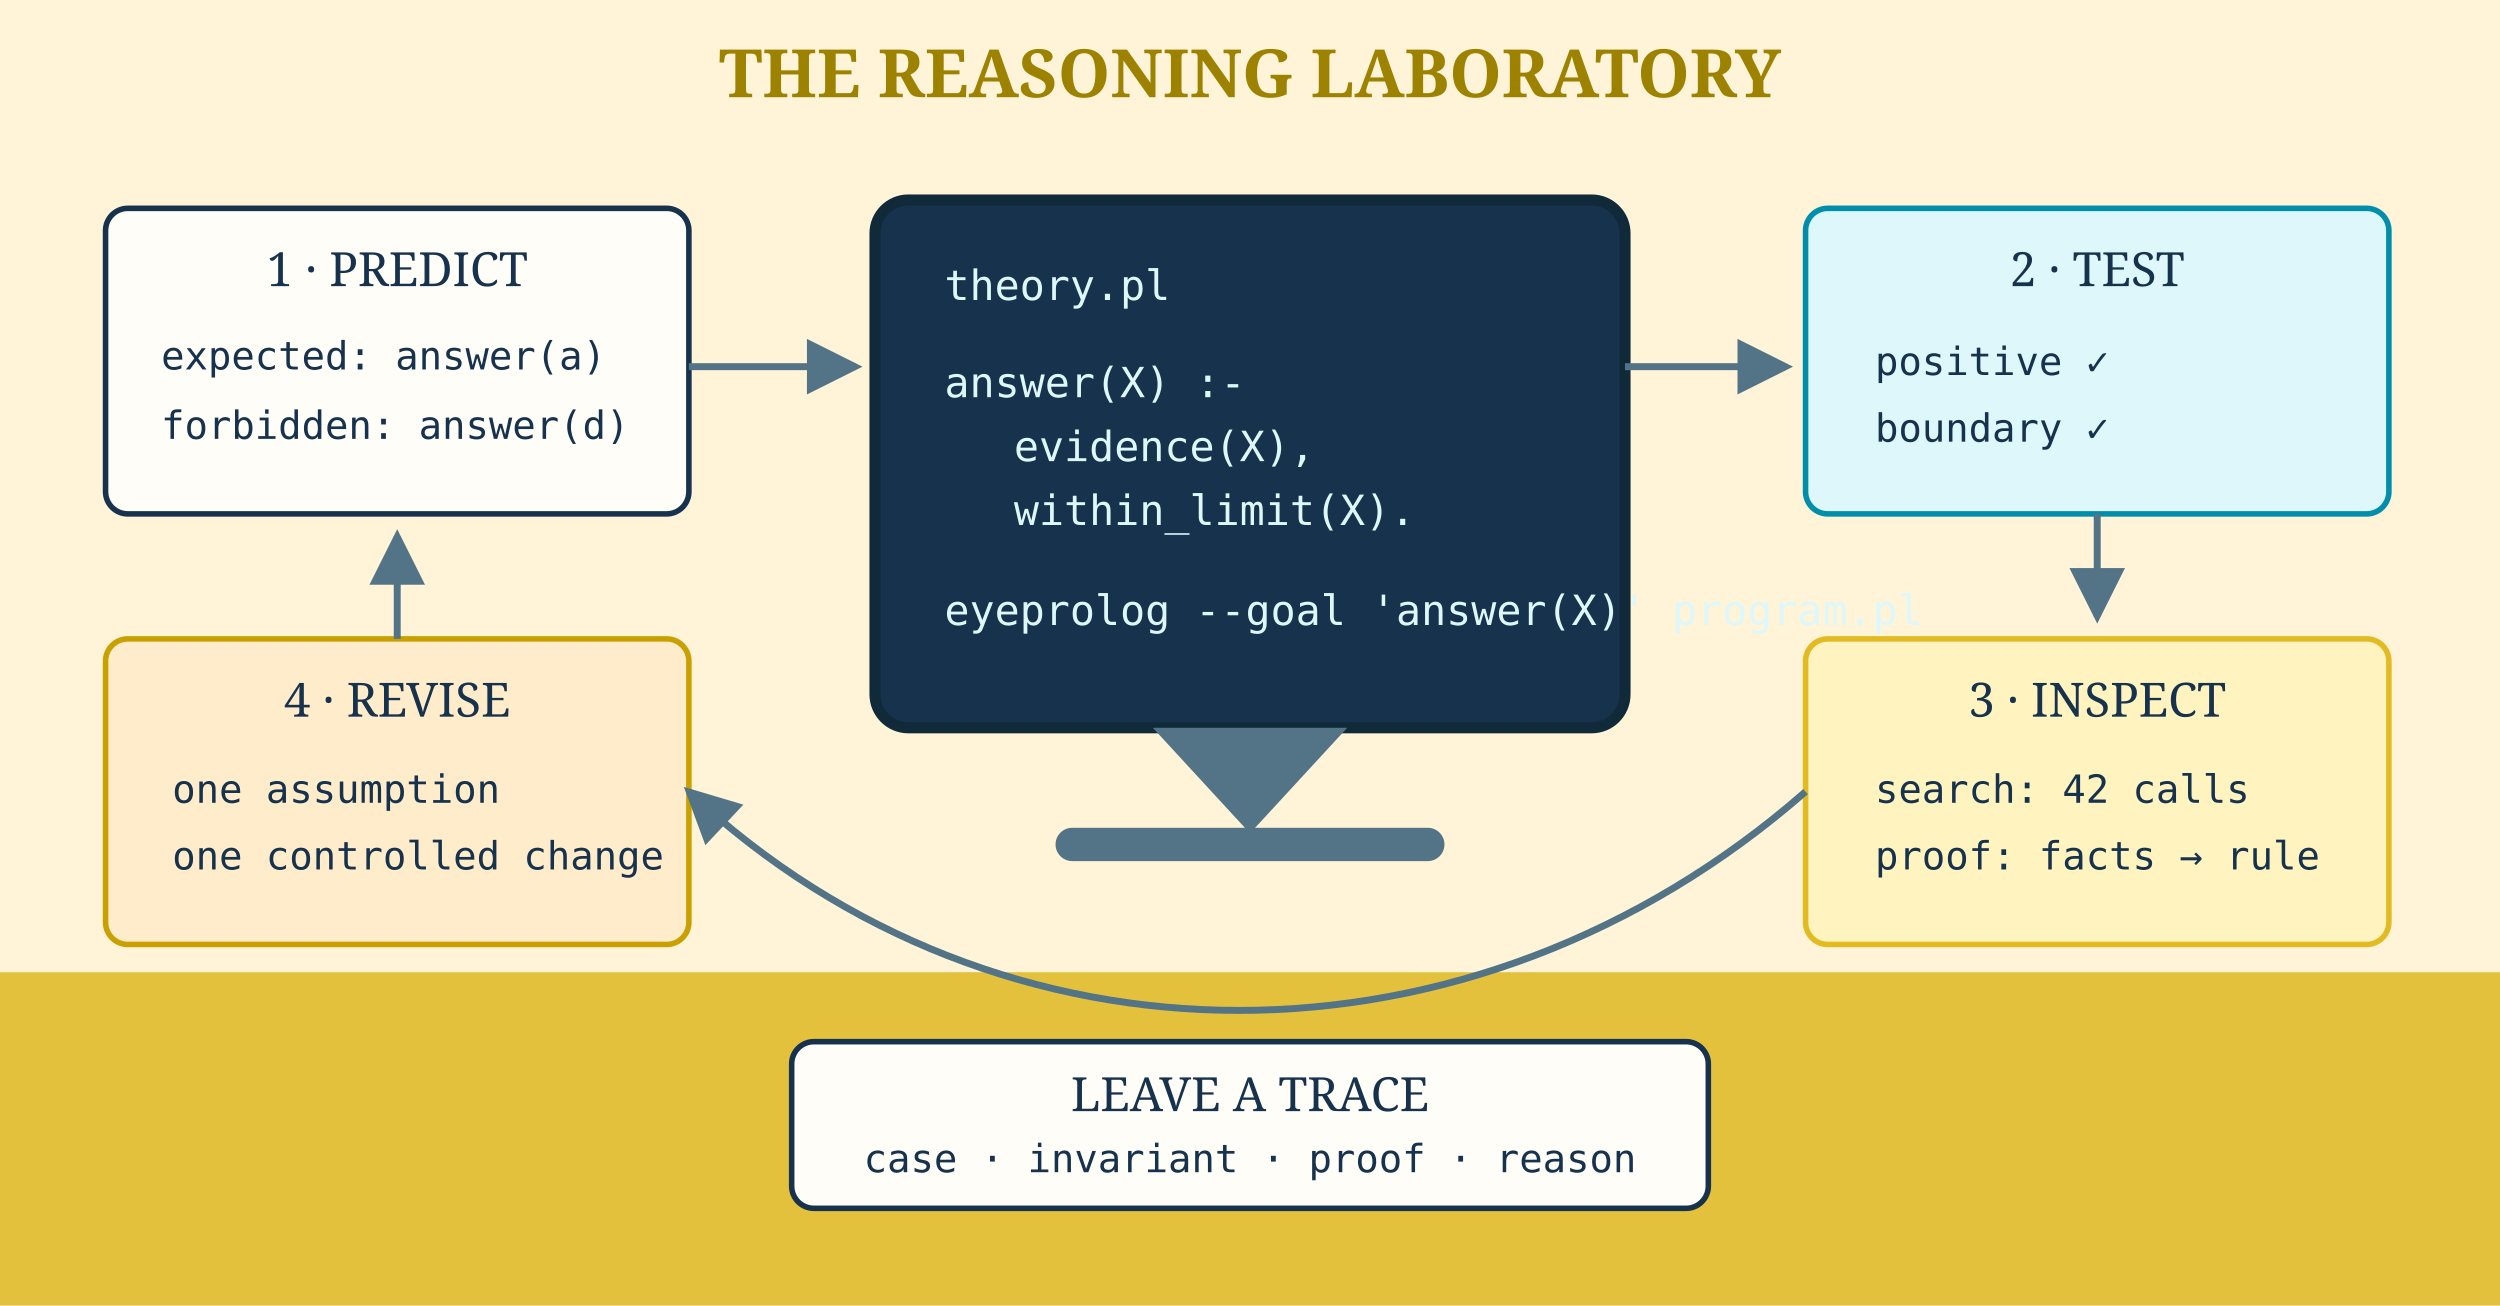
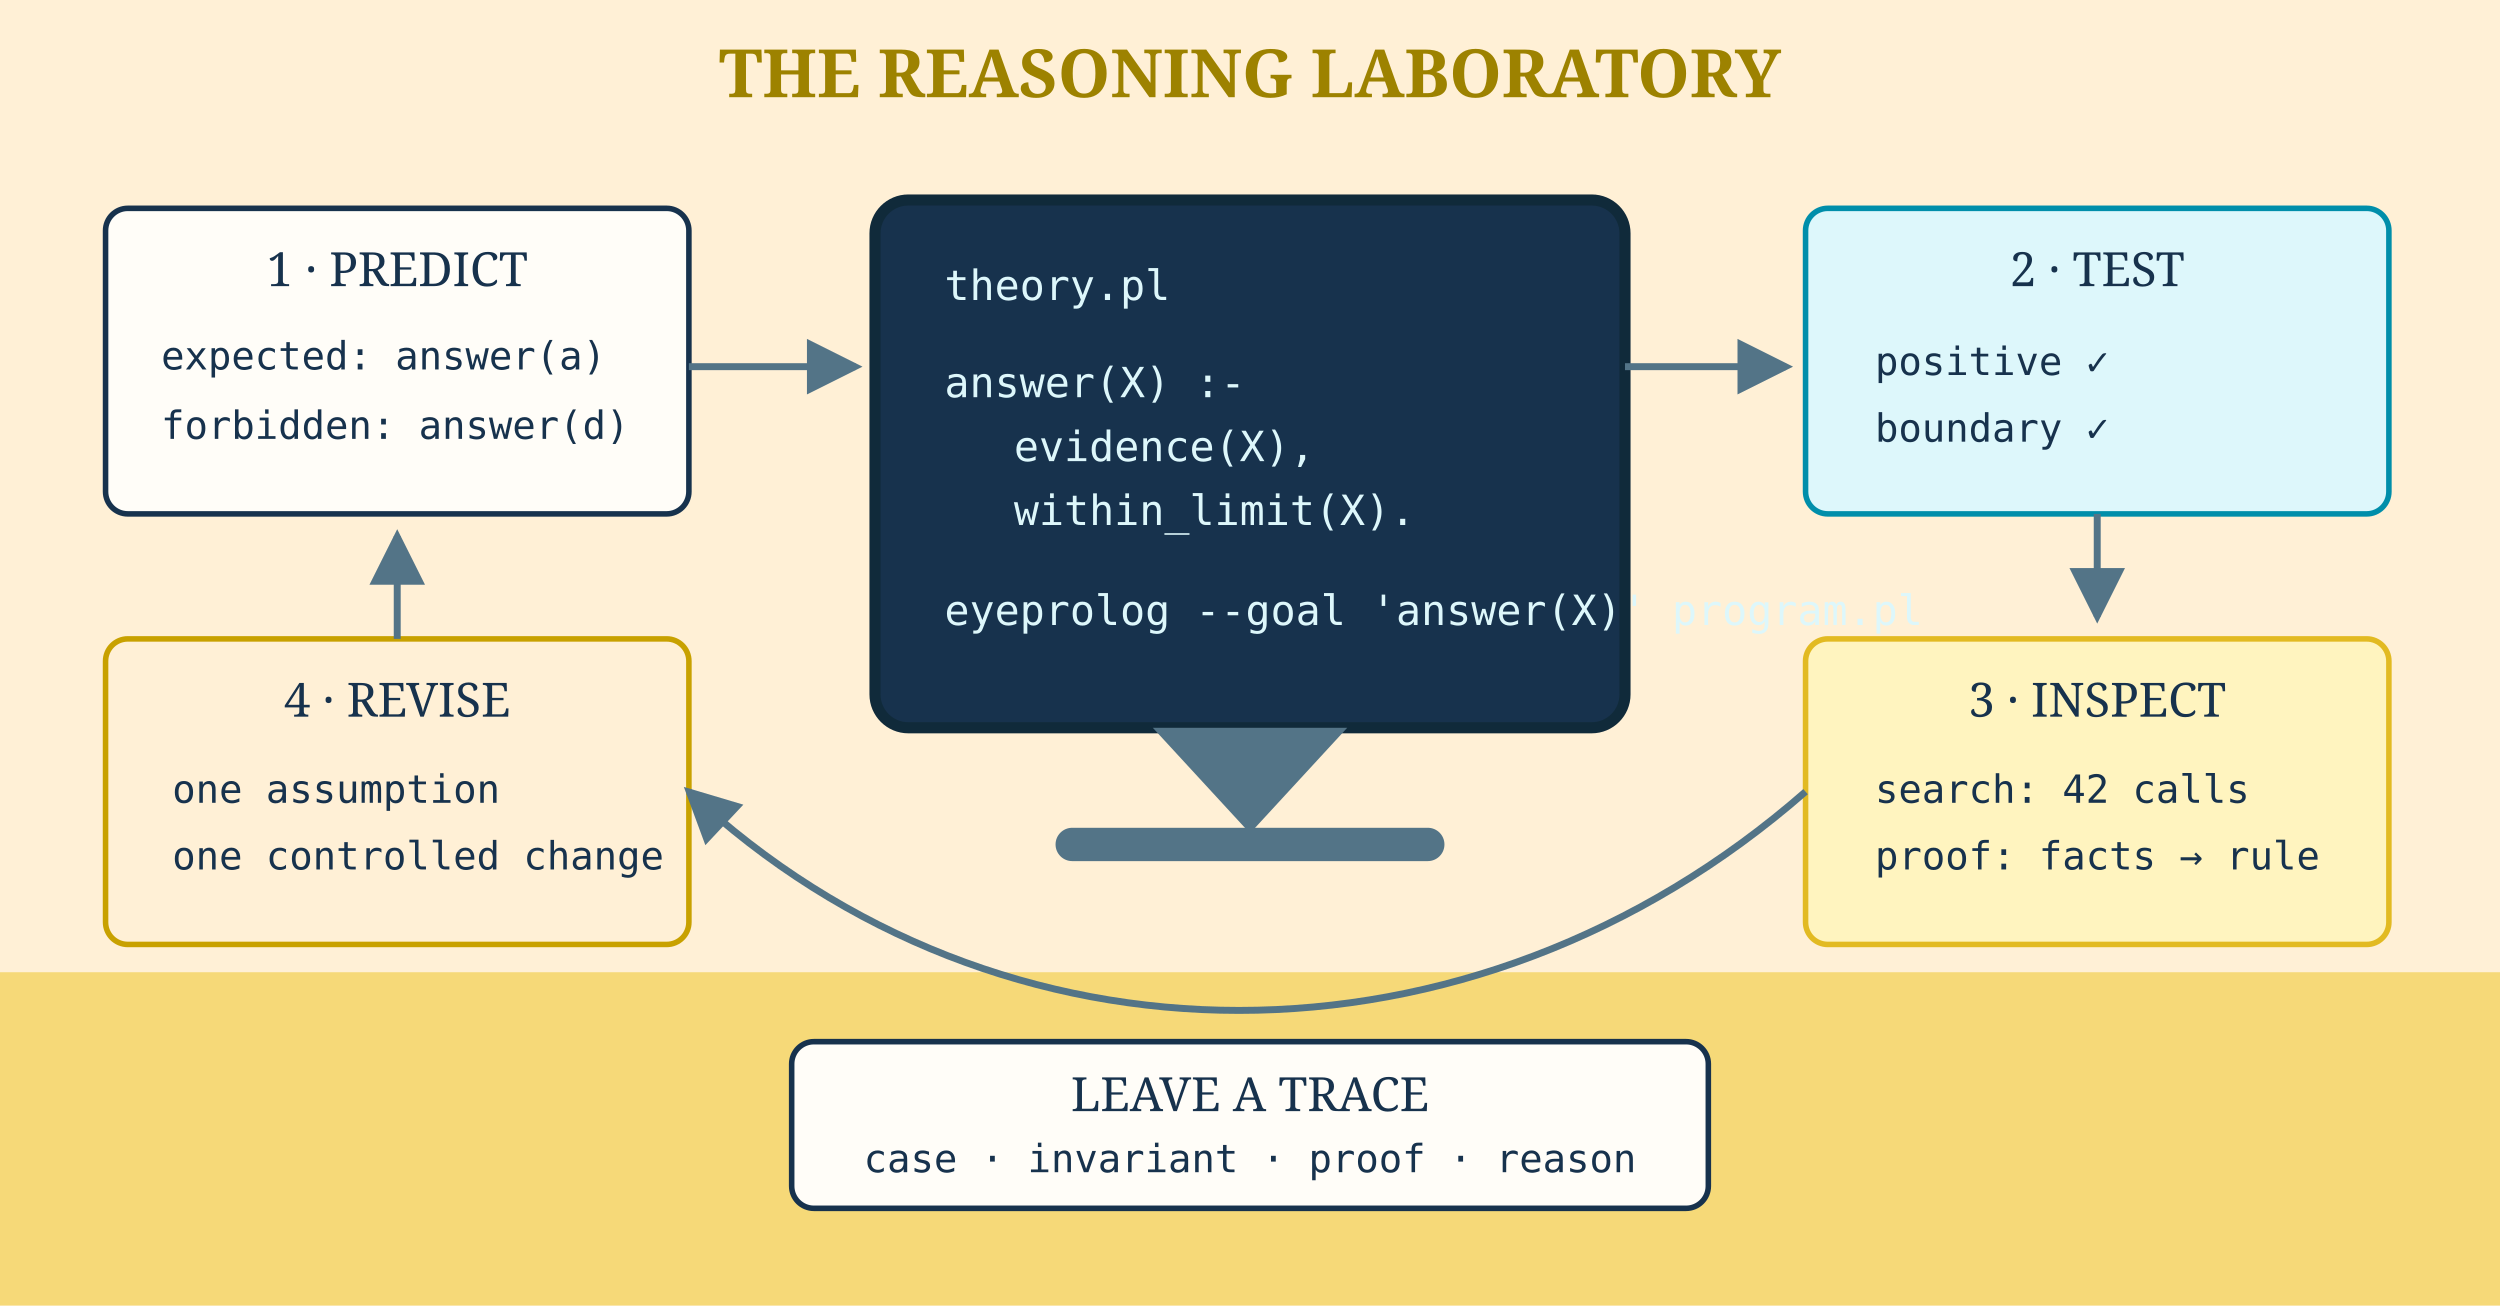
<svg xmlns="http://www.w3.org/2000/svg" width="900" height="470" viewBox="0 0 900 470" role="img" aria-labelledby="title desc">
  <defs>
    <style>
-       .bg{fill:#FFF3D8}.bench{fill:#E4C13C}.paper{fill:#FFFDF8;stroke:#17324D;stroke-width:2}
+       .bg{fill:#FFF0D6}.bench{fill:#F6D978}.paper{fill:#FFFDF8;stroke:#17324D;stroke-width:2}
      .screen{fill:#17324D;stroke:#102A3A;stroke-width:4}.green{fill:#DDF7FB;stroke:#008EAA;stroke-width:2}
-       .gold{fill:#FFF4BF;stroke:#E2BA22;stroke-width:2}.red{fill:#FFECCB;stroke:#C8A100;stroke-width:2}
+       .gold{fill:#FFF4BF;stroke:#E2BA22;stroke-width:2}.red{fill:#FFF0D6;stroke:#C8A100;stroke-width:2}
      .line{fill:none;stroke:#537487;stroke-width:2.5}.title{fill:#9D8200;font:bold 24px Georgia,serif}
      .label{fill:#17324D;font:17px Georgia,serif}.code{fill:#DDF7FB;font:15px ui-monospace,SFMono-Regular,Consolas,monospace}
      .darkcode{fill:#17324D;font:14px ui-monospace,SFMono-Regular,Consolas,monospace}
    </style>
    <marker id="arrow" markerWidth="8" markerHeight="8" refX="7" refY="4" orient="auto">
      <path d="M0 0L8 4L0 8Z" fill="#537487" />
    </marker>
  </defs>
  <rect width="900" height="470" class="bg" />
  <rect y="350" width="900" height="120" class="bench" />
  <text class="title" x="450" y="35" text-anchor="middle">THE REASONING LABORATORY</text>
  <rect class="screen" x="315" y="72" width="270" height="190" rx="12" />
  <text class="code" x="340" y="108">theory.pl</text>
  <text class="code" x="340" y="143">answer(X) :-</text>
  <text class="code" x="365" y="166">evidence(X),</text>
  <text class="code" x="365" y="189">within_limit(X).</text>
  <text class="code" x="340" y="225">eyeprolog --goal 'answer(X)' program.pl</text>
  <path d="M415 262L450 300L485 262Z" fill="#537487" />
  <rect x="380" y="298" width="140" height="12" rx="6" fill="#537487" />
  <rect class="paper" x="38" y="75" width="210" height="110" rx="8" />
  <text class="label" x="143" y="103" text-anchor="middle">1 · PREDICT</text>
  <text class="darkcode" x="58" y="133">expected: answer(a)</text>
  <text class="darkcode" x="58" y="158">forbidden: answer(d)</text>
  <path class="line" marker-end="url(#arrow)" d="M248 132H308" />
  <rect class="green" x="650" y="75" width="210" height="110" rx="8" />
  <text class="label" x="755" y="103" text-anchor="middle">2 · TEST</text>
  <text class="darkcode" x="675" y="135">positive ✓</text>
  <text class="darkcode" x="675" y="159">boundary ✓</text>
  <path class="line" marker-end="url(#arrow)" d="M585 132H643" />
  <rect class="gold" x="650" y="230" width="210" height="110" rx="8" />
  <text class="label" x="755" y="258" text-anchor="middle">3 · INSPECT</text>
  <text class="darkcode" x="675" y="289">search: 42 calls</text>
  <text class="darkcode" x="675" y="313">proof: facts → rule</text>
  <path class="line" marker-end="url(#arrow)" d="M755 185V222" />
  <rect class="red" x="38" y="230" width="210" height="110" rx="8" />
  <text class="label" x="143" y="258" text-anchor="middle">4 · REVISE</text>
  <text class="darkcode" x="62" y="289">one assumption</text>
  <text class="darkcode" x="62" y="313">one controlled change</text>
  <path class="line" marker-end="url(#arrow)" d="M650 285C530 390 360 390 248 285" />
  <path class="line" marker-end="url(#arrow)" d="M143 230V193" />
  <rect class="paper" x="285" y="375" width="330" height="60" rx="8" />
  <text class="label" x="450" y="400" text-anchor="middle">LEAVE A TRACE</text>
  <text class="darkcode" x="450" y="422" text-anchor="middle">case · invariant · proof · reason</text>
</svg>
